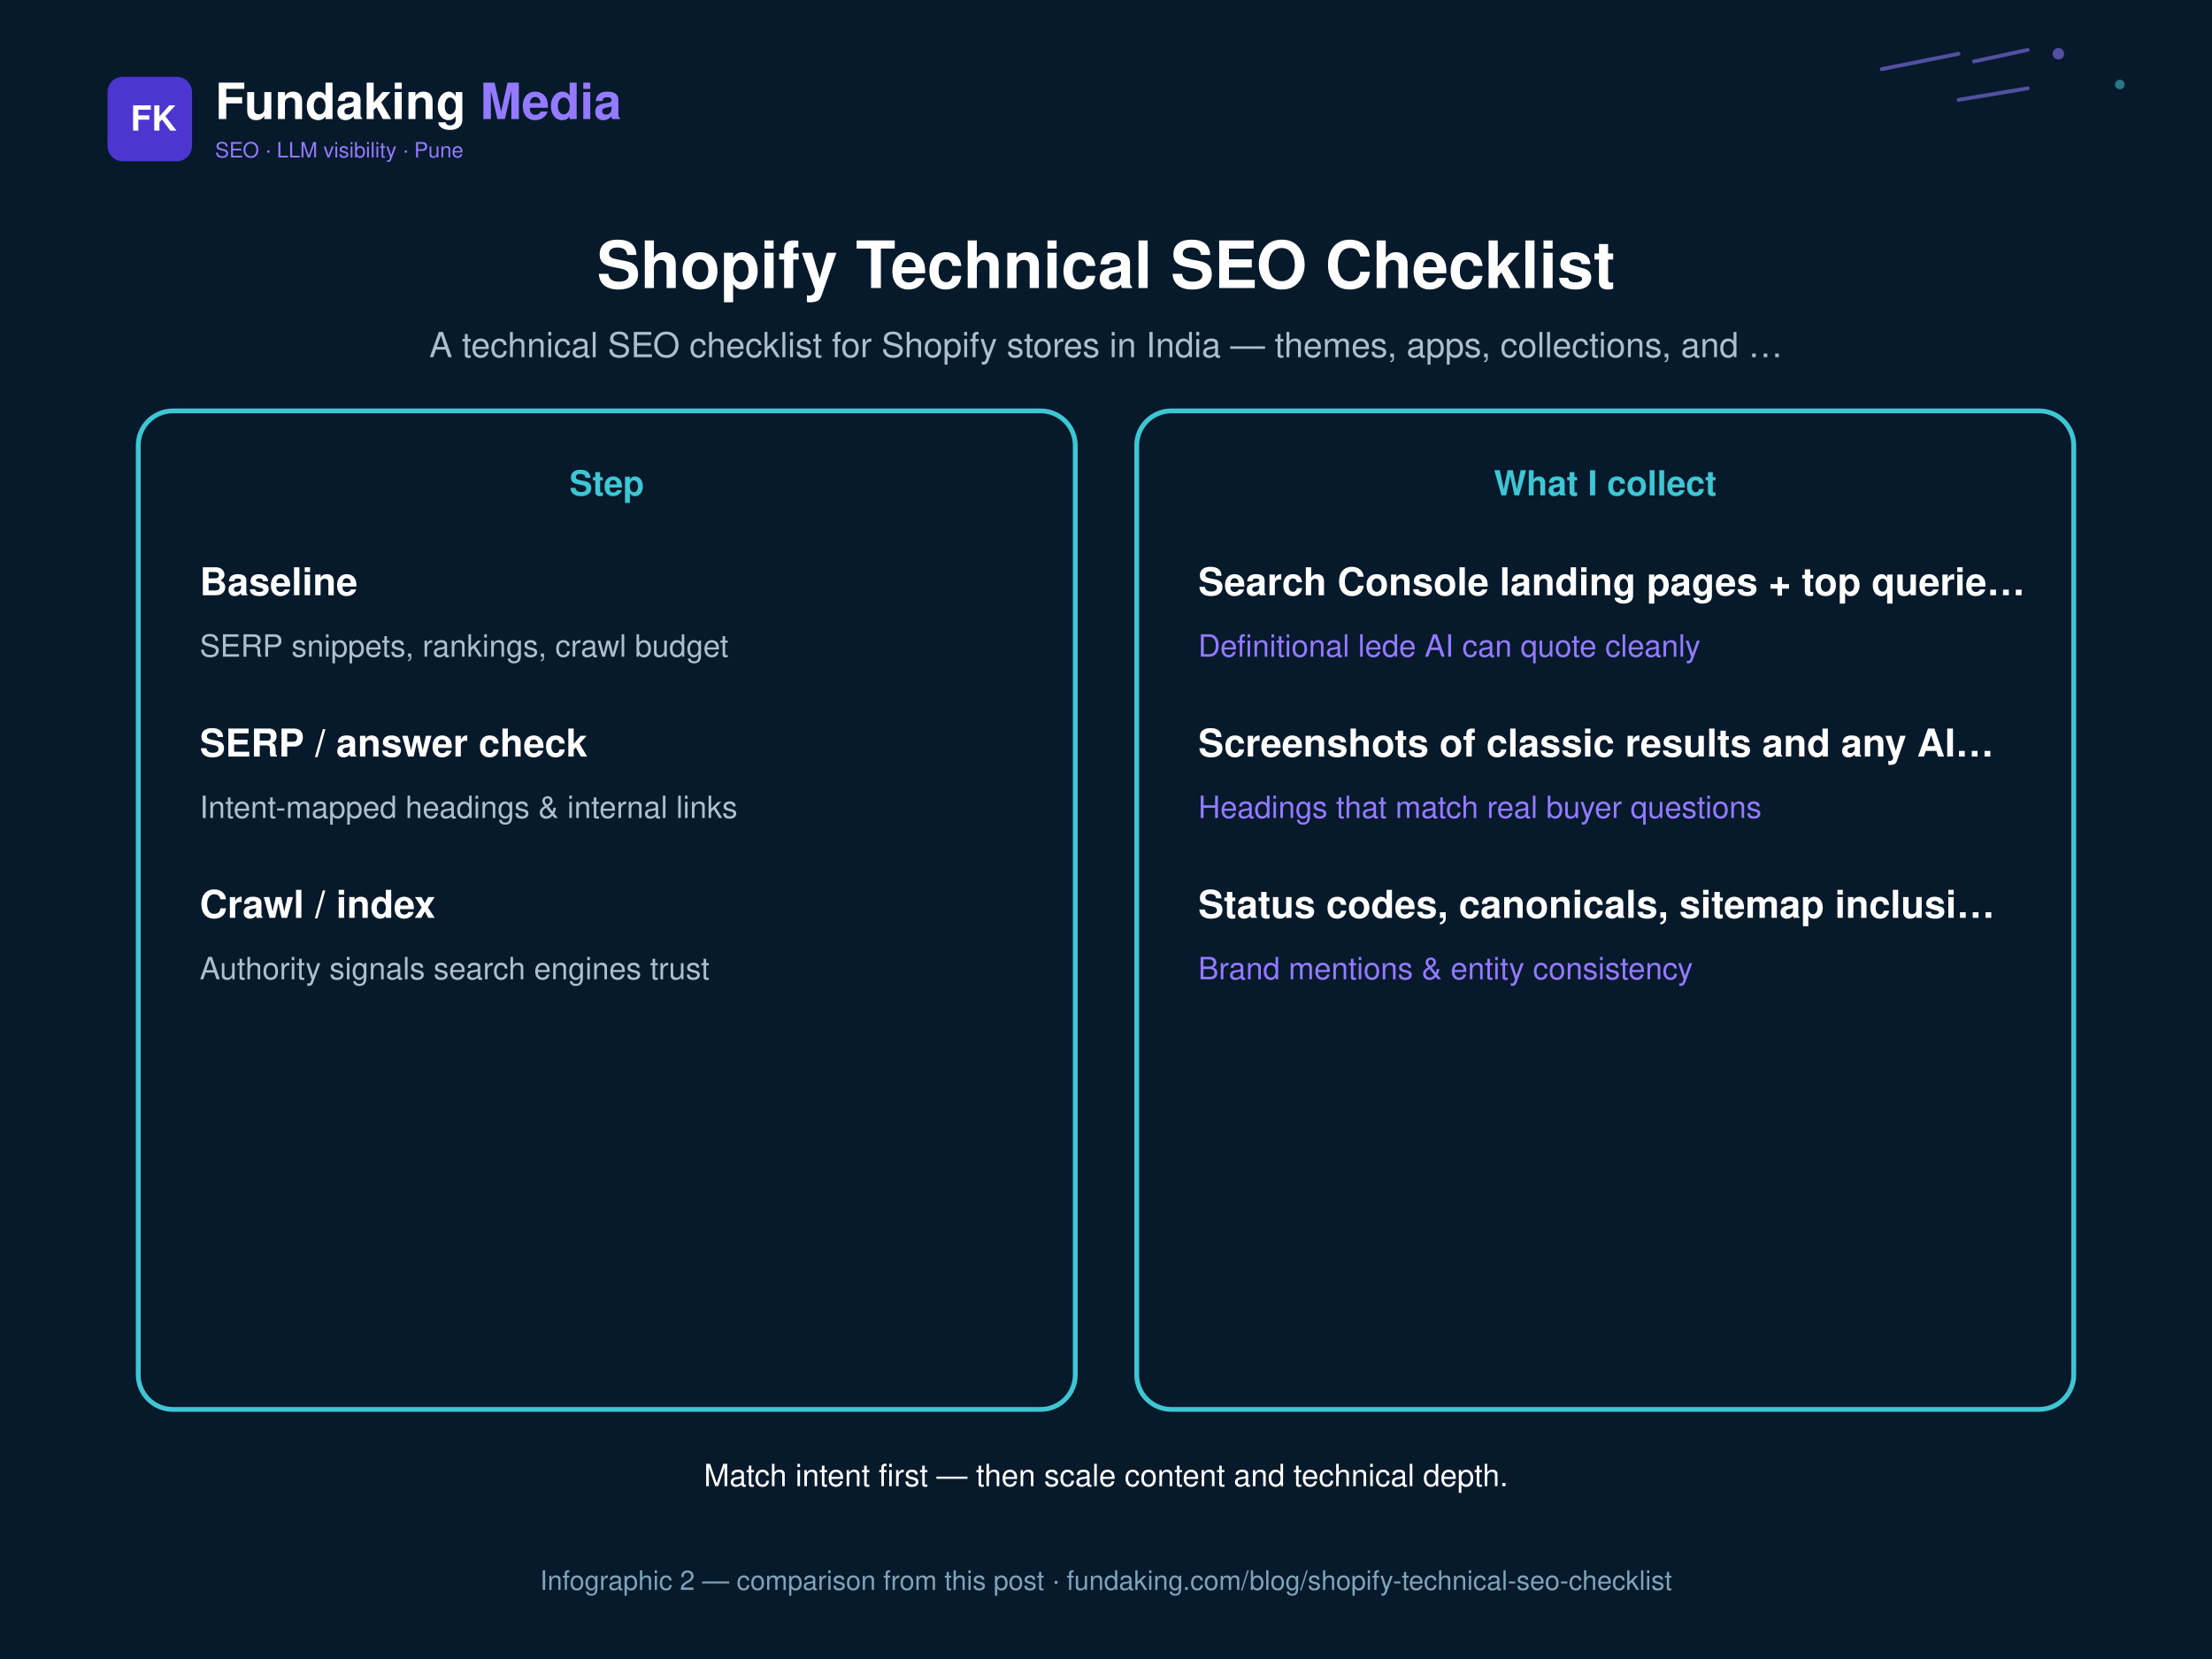
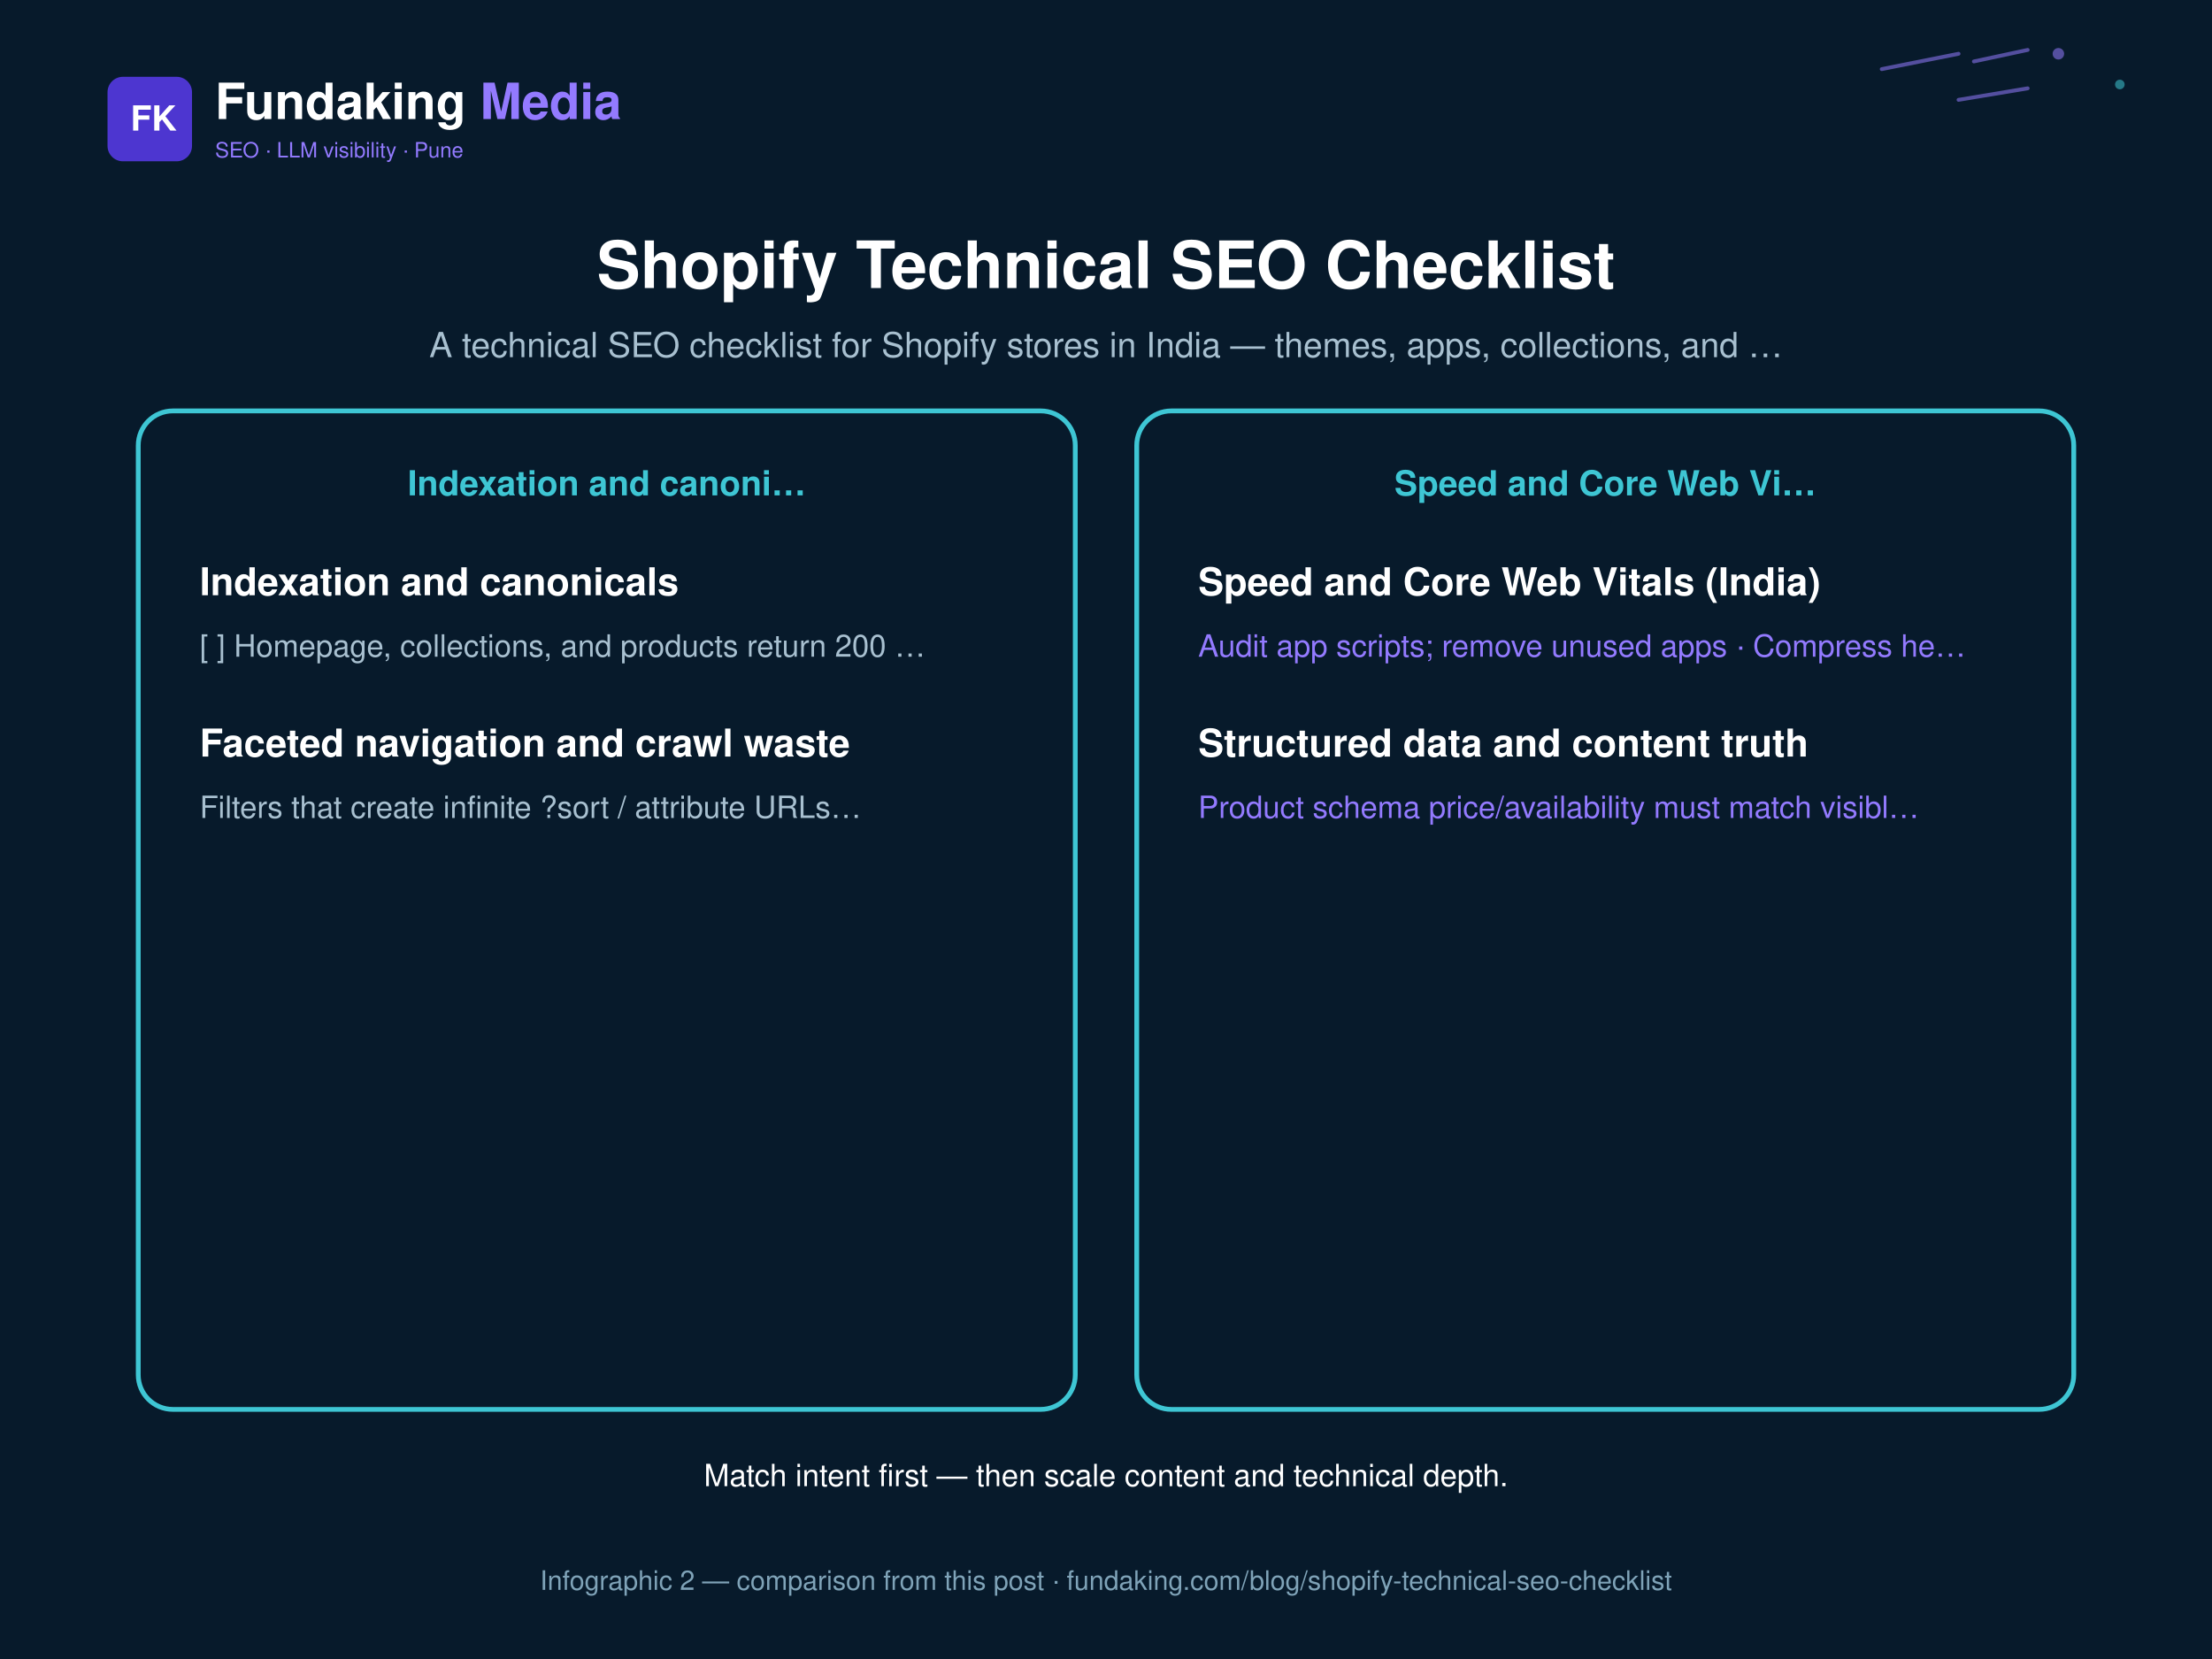
<svg xmlns="http://www.w3.org/2000/svg" viewBox="0 0 1152 864" width="1152" height="864" role="img">
  <rect width="1152" height="864" fill="#071A2B" />
  <g fill="none" stroke="#937AFF" stroke-width="2" opacity="0.55" stroke-linecap="round">
    <path d="M980 36 l40 -8 m8 4 l28 -6" />
    <path d="M1020 52 l36 -6" />
    <circle cx="1072" cy="28" r="3" fill="#937AFF" stroke="none" />
    <circle cx="1104" cy="44" r="2.5" fill="#3EC6D4" stroke="none" />
  </g>
  <rect x="56" y="40" width="44" height="44" rx="8" fill="#4D36D0" />
  <text x="68" y="68" fill="#FFFFFF" font-family="Segoe UI, Helvetica, Arial, sans-serif" font-size="18" font-weight="800">FK</text>
  <text x="112" y="62" fill="#FFFFFF" font-family="Segoe UI, Helvetica, Arial, sans-serif" font-size="26" font-weight="800">Fundaking <tspan fill="#937AFF">Media</tspan>
  </text>
  <text x="112" y="82" fill="#937AFF" font-family="Segoe UI, Helvetica, Arial, sans-serif" font-size="11">SEO · LLM visibility · Pune</text>
  <text x="576" y="150" text-anchor="middle" fill="#FFFFFF" font-family="Segoe UI, Helvetica, Arial, sans-serif" font-size="34" font-weight="800">Shopify Technical SEO Checklist</text>
  <text x="576" y="186" text-anchor="middle" fill="#A8C0D0" font-family="Segoe UI, Helvetica, Arial, sans-serif" font-size="18">A technical SEO checklist for Shopify stores in India — themes, apps, collections, and …</text>
  <rect x="72" y="214" width="488" height="520" rx="18" fill="none" stroke="#3EC6D4" stroke-width="2.5" />
-   <text x="316" y="258" text-anchor="middle" fill="#3EC6D4" font-family="Segoe UI, Helvetica, Arial, sans-serif" font-size="18" font-weight="700">Step</text>
+   <text x="316" y="258" text-anchor="middle" fill="#3EC6D4" font-family="Segoe UI, Helvetica, Arial, sans-serif" font-size="18" font-weight="700">Indexation and canoni…</text>
  <g font-family="Segoe UI, Helvetica, Arial, sans-serif" fill="#FFFFFF">
-     <text x="104" y="310" font-size="20" font-weight="700">Baseline</text>
-     <text x="104" y="342" font-size="16" fill="#A8C0D0">SERP snippets, rankings, crawl budget</text>
-     <text x="104" y="394" font-size="20" font-weight="700">SERP / answer check</text>
-     <text x="104" y="426" font-size="16" fill="#A8C0D0">Intent-mapped headings &amp; internal links</text>
-     <text x="104" y="478" font-size="20" font-weight="700">Crawl / index</text>
-     <text x="104" y="510" font-size="16" fill="#A8C0D0">Authority signals search engines trust</text>
+     <text x="104" y="310" font-size="20" font-weight="700">Indexation and canonicals</text>
+     <text x="104" y="342" font-size="16" fill="#A8C0D0">[ ] Homepage, collections, and products return 200 …</text>
+     <text x="104" y="394" font-size="20" font-weight="700">Faceted navigation and crawl waste</text>
+     <text x="104" y="426" font-size="16" fill="#A8C0D0">Filters that create infinite ?sort / attribute URLs…</text>
  </g>
  <rect x="592" y="214" width="488" height="520" rx="18" fill="none" stroke="#3EC6D4" stroke-width="2.5" />
-   <text x="836" y="258" text-anchor="middle" fill="#3EC6D4" font-family="Segoe UI, Helvetica, Arial, sans-serif" font-size="18" font-weight="700">What I collect</text>
+   <text x="836" y="258" text-anchor="middle" fill="#3EC6D4" font-family="Segoe UI, Helvetica, Arial, sans-serif" font-size="18" font-weight="700">Speed and Core Web Vi…</text>
  <g font-family="Segoe UI, Helvetica, Arial, sans-serif" fill="#FFFFFF">
-     <text x="624" y="310" font-size="20" font-weight="700">Search Console landing pages + top querie…</text>
-     <text x="624" y="342" font-size="16" fill="#937AFF">Definitional lede AI can quote cleanly</text>
-     <text x="624" y="394" font-size="20" font-weight="700">Screenshots of classic results and any AI…</text>
-     <text x="624" y="426" font-size="16" fill="#937AFF">Headings that match real buyer questions</text>
-     <text x="624" y="478" font-size="20" font-weight="700">Status codes, canonicals, sitemap inclusi…</text>
-     <text x="624" y="510" font-size="16" fill="#937AFF">Brand mentions &amp; entity consistency</text>
+     <text x="624" y="310" font-size="20" font-weight="700">Speed and Core Web Vitals (India)</text>
+     <text x="624" y="342" font-size="16" fill="#937AFF">Audit app scripts; remove unused apps · Compress he…</text>
+     <text x="624" y="394" font-size="20" font-weight="700">Structured data and content truth</text>
+     <text x="624" y="426" font-size="16" fill="#937AFF">Product schema price/availability must match visibl…</text>
  </g>
  <text x="576" y="774" text-anchor="middle" fill="#FFFFFF" font-family="Segoe UI, Helvetica, Arial, sans-serif" font-size="16">Match intent first — then scale content and technical depth.</text>
  <text x="576" y="828" text-anchor="middle" fill="#7FA3B8" font-family="Segoe UI, Helvetica, Arial, sans-serif" font-size="14">Infographic 2 — comparison from this post · fundaking.com/blog/shopify-technical-seo-checklist</text>
</svg>
